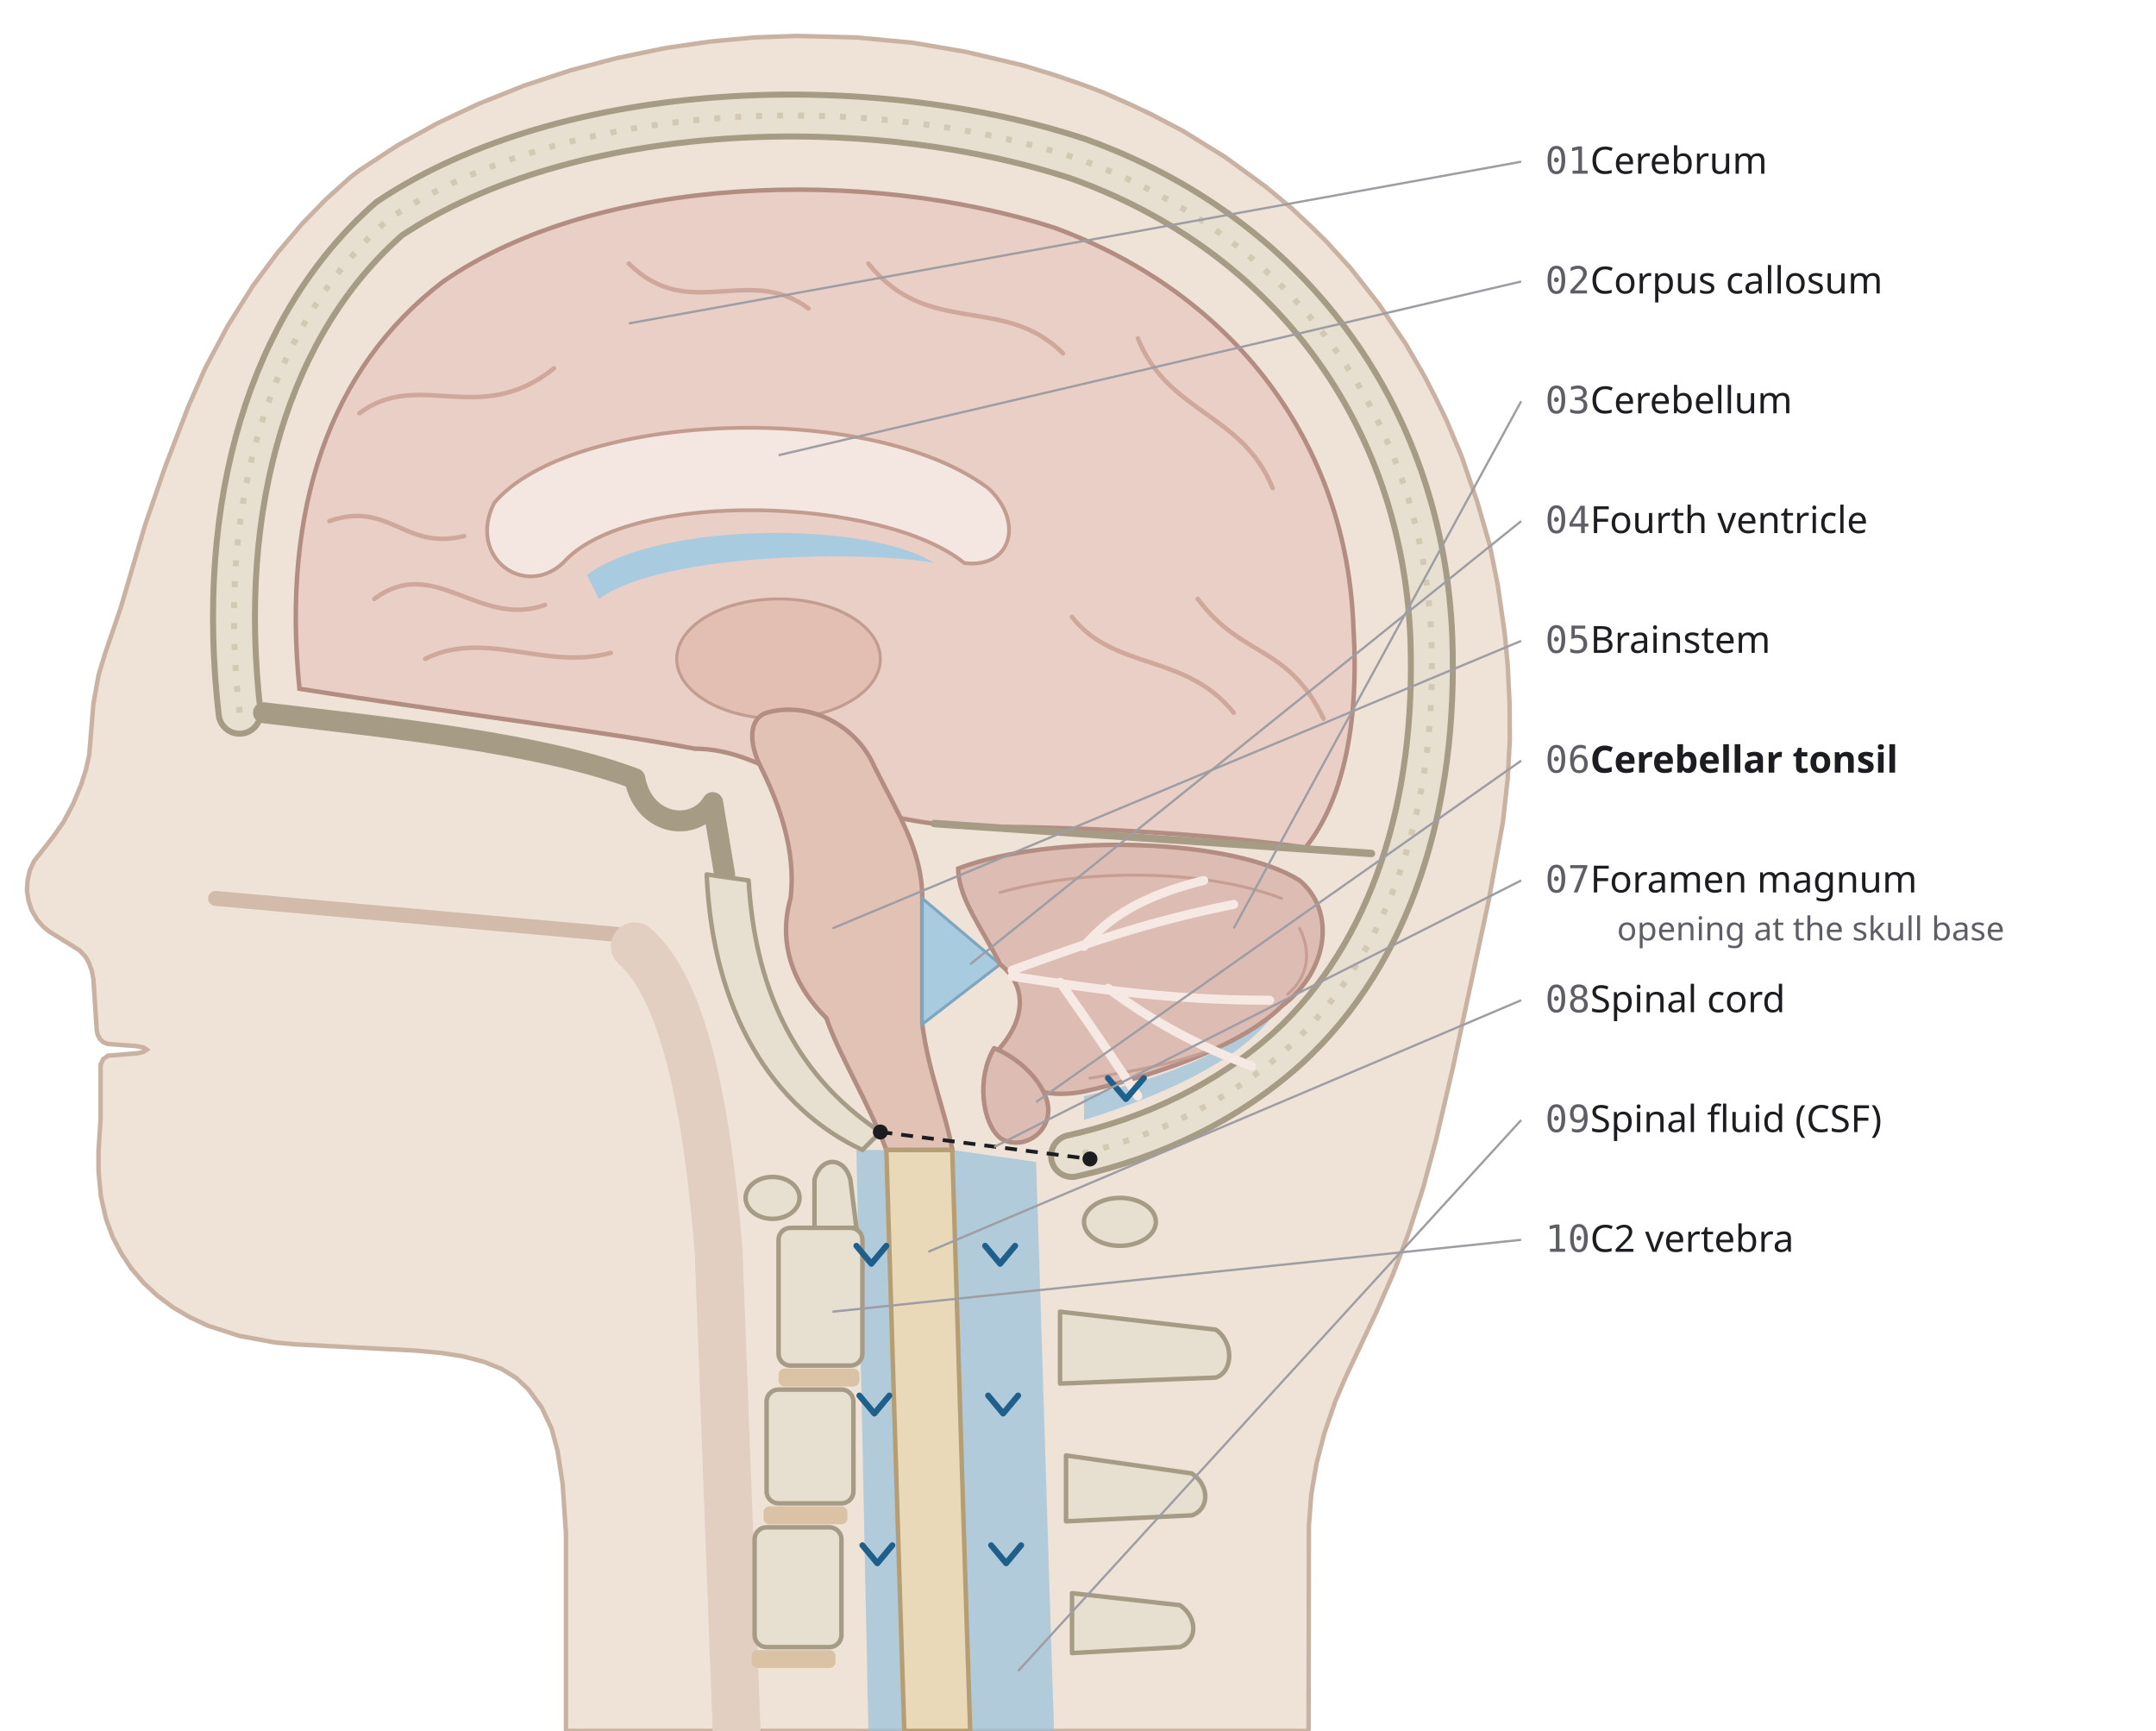
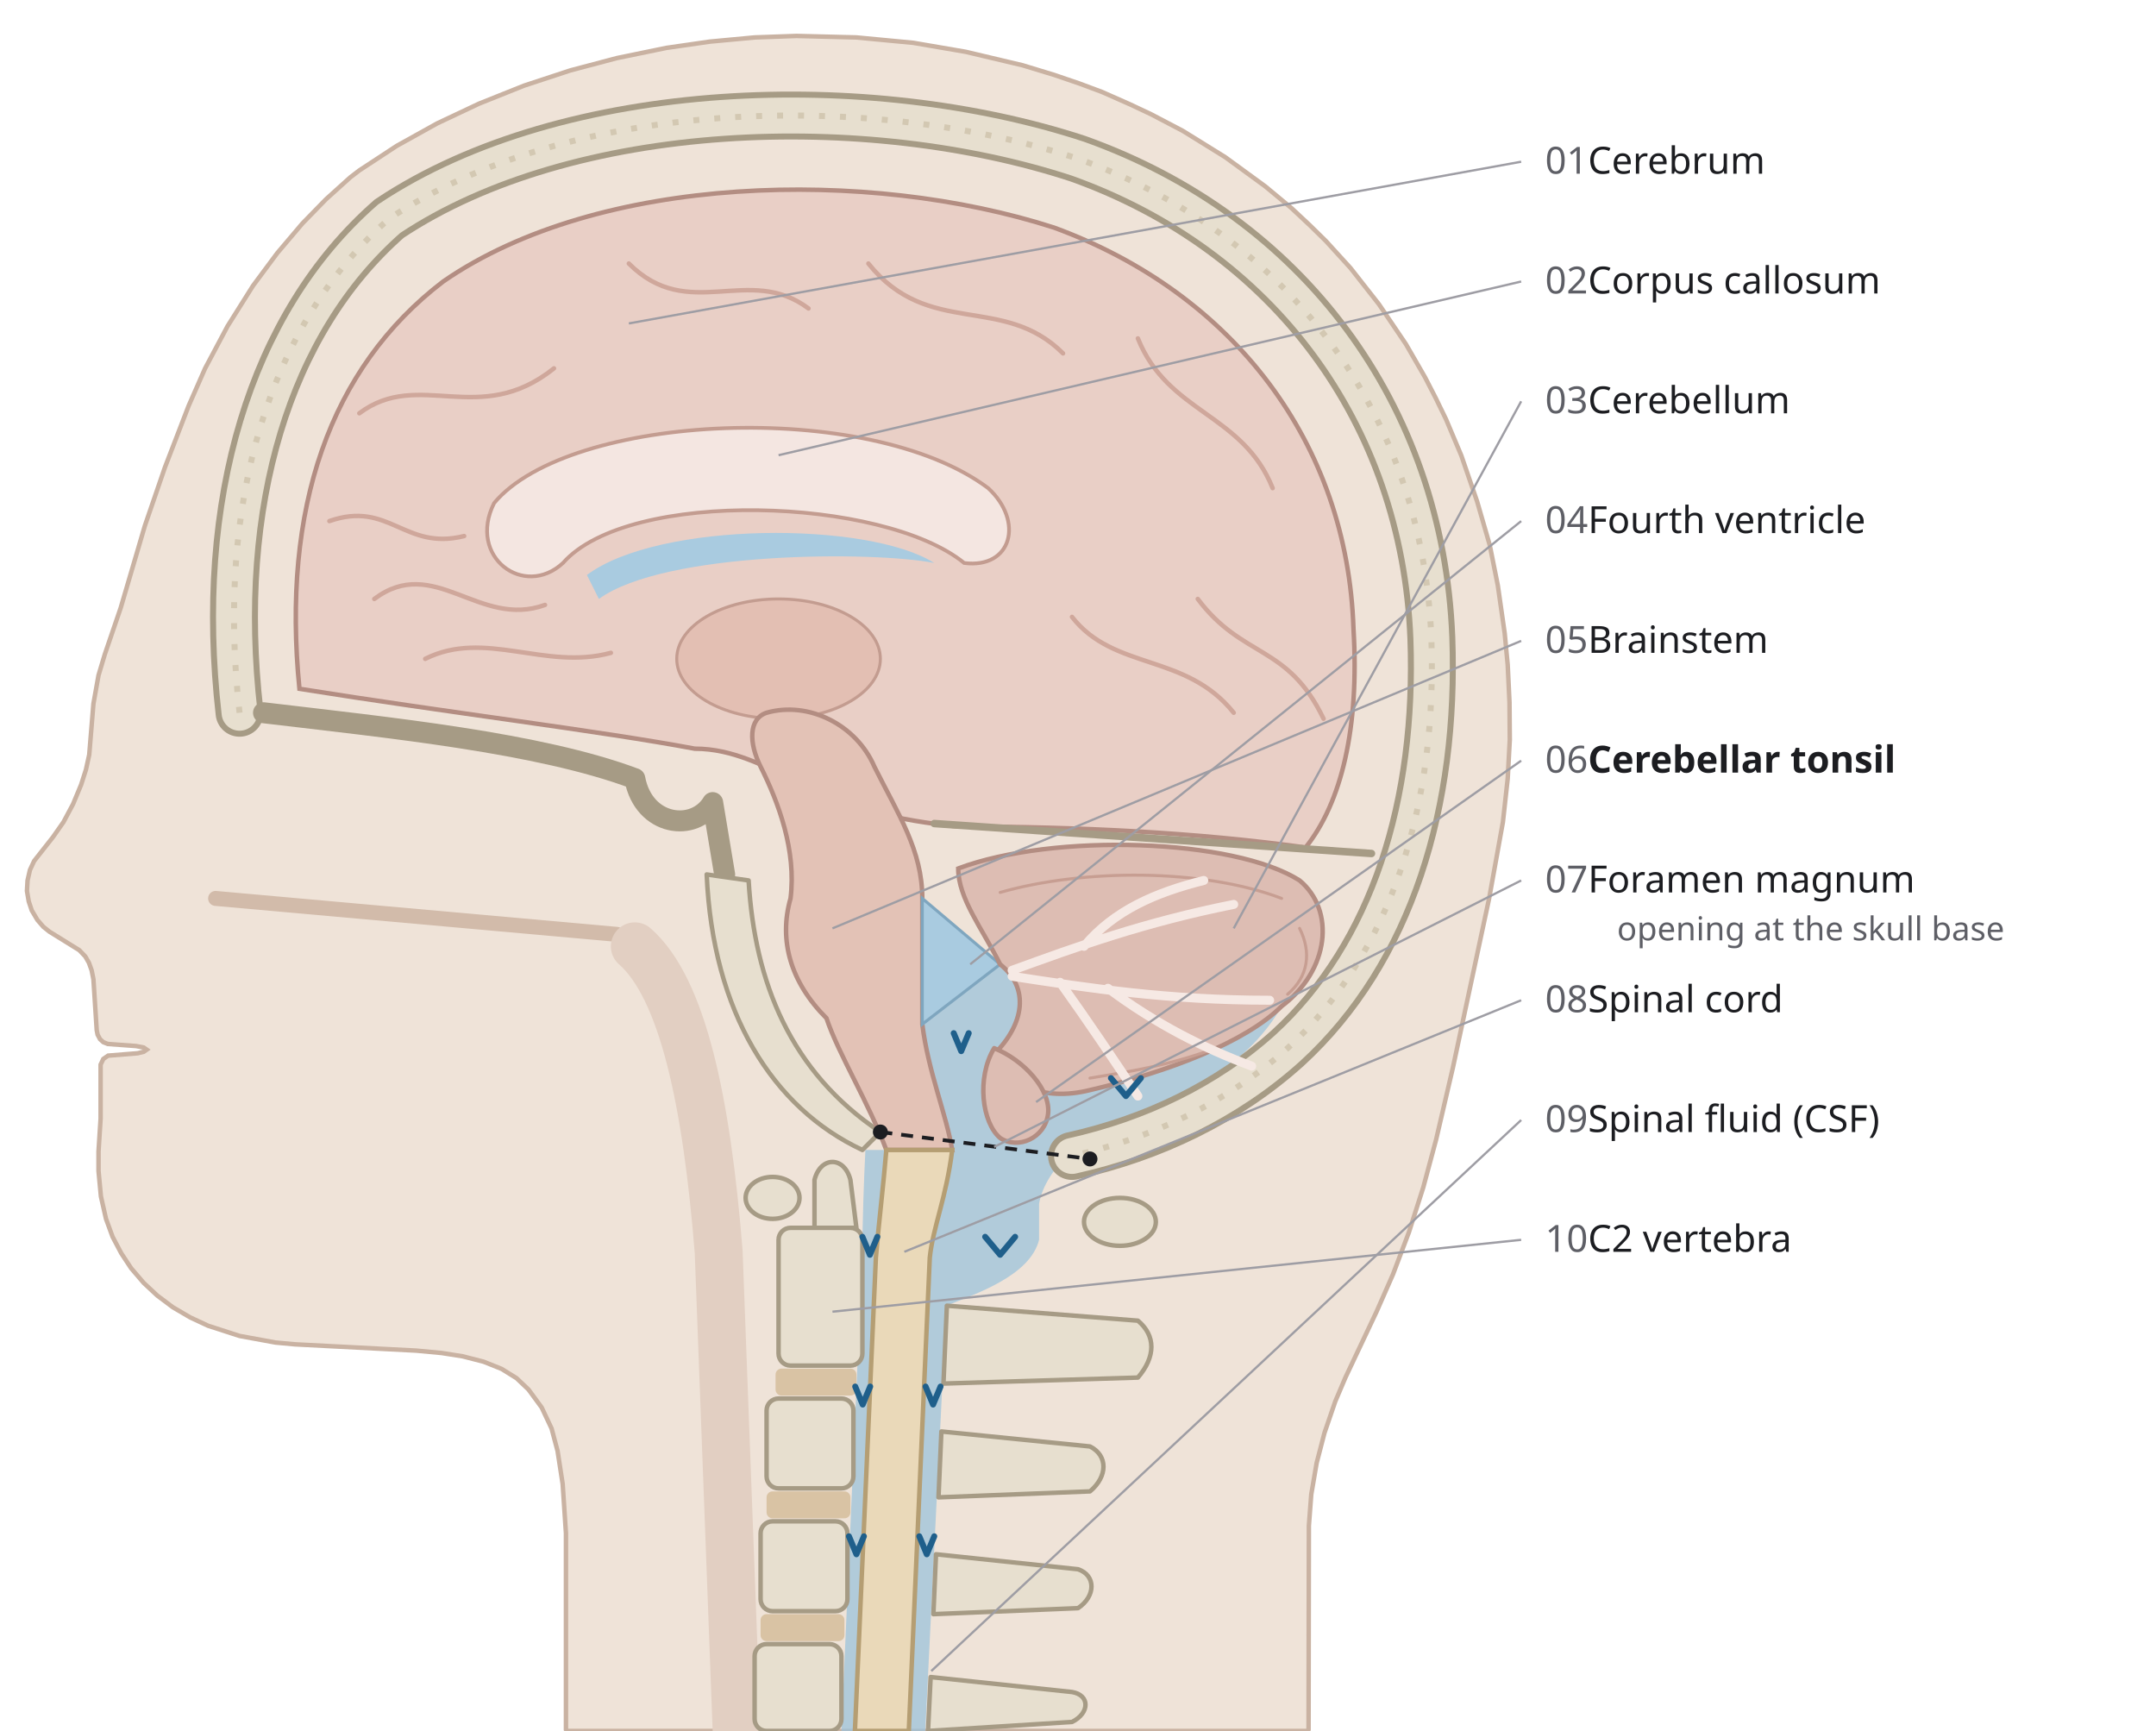
- <svg xmlns="http://www.w3.org/2000/svg" width="1440" height="1156" viewBox="40 62 720 578" font-family="IBM Plex Sans, system-ui, sans-serif" role="img" aria-label="Midline section, typical">
-   <path d="M306 74 L292 74.5 L277 75.9 L262.5 78 L246 81.4 L230.5 85.5 L215 90.6 L200 96.6 L186 103.2 L172.5 110.7 L160 118.9 L157 121.2 L148.9 128.5 L141 136.6 L132.6 146.5 L124.5 157.4 L116 170.9 L108.5 185 L103 197.5 L95.1 218 L88.4 237.5 L80.3 265 L75 280.5 L72.9 287.5 L71.2 297 L69.8 314 L68.7 319 L67.1 324 L64.4 330.5 L61.2 336.5 L57.7 341.5 L51.4 349.5 L50 352.5 L49.2 356 L49 359.5 L49.6 363 L50.6 366 L52.5 369.2 L54.5 371.5 L56.5 373.1 L66.5 379.3 L68.5 381.4 L69.7 383.5 L70.6 386 L71.2 389 L72.3 406 L72.6 407.5 L73.4 409 L74.5 410 L76 410.6 L85.5 411.3 L88 411.8 L89 412.5 L88 413.2 L86 413.7 L76.1 414.5 L74.5 415.6 L73.6 417.5 L73.6 435.5 L72.9 446.5 L72.9 453 L73.7 461.5 L75.4 469 L77.6 475 L80.5 480.5 L83.8 485.5 L88 490.4 L92.5 494.6 L97.7 498.5 L103.5 501.9 L109.5 504.7 L120 508.1 L132 510.3 L138.5 510.9 L179 513 L187.5 513.8 L194.5 514.9 L201.5 516.7 L207.5 519.1 L212.5 522.2 L216.5 526 L220.9 532 L224.2 539 L226.2 546.5 L227.9 557.5 L229 574 L229 639.5 L229.5 640 L476.5 640 L477 639.5 L477.1 571.5 L477.9 561 L479.7 550.5 L482.3 540.5 L485.9 530 L489.3 522 L499.7 500 L505.2 487.5 L510.5 473.5 L515.3 458.5 L519.6 442.5 L525.2 418.5 L537.3 362 L541.9 336.5 L543.5 322 L544.2 309 L544.1 296.5 L543.5 284 L542.5 273.5 L540.2 257.5 L537.5 244 L533.3 229.5 L528 214.1 L522.9 202 L519.5 195 L515.9 188 L509.5 176.9 L500.5 163.6 L491 151.5 L482.8 142.5 L477.5 137.3 L471.3 131.5 L462.5 124.2 L449.2 114.5 L435 105.7 L424.5 100.2 L417.5 96.9 L408 92.7 L400.5 89.9 L392 87 L381.5 83.8 L362.5 79.3 L345 76.3 L326 74.5 L306 74 Z" fill="#EFE3D8" stroke="#C9B2A2" stroke-width="1.5" />
+ <svg xmlns="http://www.w3.org/2000/svg" width="1440" height="1156" font-family="IBM Plex Sans, system-ui, sans-serif" viewBox="40 62 720 578" role="img" aria-label="Midline section of the head and neck, typical anatomy: the cerebellar tonsils sit above the opening at the base of the skull">
+   <path class="fig-skin" d="M306 74 L292 74.5 L277 75.9 L262.5 78 L246 81.4 L230.5 85.5 L215 90.6 L200 96.6 L186 103.2 L172.5 110.7 L160 118.9 L157 121.2 L148.9 128.5 L141 136.6 L132.6 146.5 L124.5 157.4 L116 170.9 L108.5 185 L103 197.5 L95.1 218 L88.4 237.5 L80.3 265 L75 280.5 L72.9 287.5 L71.2 297 L69.8 314 L68.7 319 L67.1 324 L64.4 330.5 L61.2 336.5 L57.7 341.5 L51.4 349.5 L50 352.5 L49.2 356 L49 359.5 L49.6 363 L50.6 366 L52.5 369.2 L54.5 371.5 L56.5 373.1 L66.5 379.3 L68.5 381.4 L69.7 383.5 L70.6 386 L71.2 389 L72.3 406 L72.6 407.5 L73.4 409 L74.5 410 L76 410.6 L85.5 411.3 L88 411.8 L89 412.5 L88 413.2 L86 413.7 L76.1 414.5 L74.5 415.6 L73.6 417.5 L73.6 435.5 L72.9 446.5 L72.9 453 L73.7 461.5 L75.4 469 L77.6 475 L80.5 480.5 L83.8 485.5 L88 490.4 L92.5 494.6 L97.7 498.5 L103.5 501.9 L109.5 504.7 L120 508.1 L132 510.3 L138.5 510.9 L179 513 L187.5 513.8 L194.5 514.9 L201.5 516.7 L207.5 519.1 L212.5 522.2 L216.5 526 L220.9 532 L224.2 539 L226.2 546.5 L227.9 557.5 L229 574 L229 639.5 L229.5 640 L476.5 640 L477 639.5 L477.1 571.5 L477.9 561 L479.7 550.5 L482.3 540.5 L485.9 530 L489.3 522 L499.7 500 L505.2 487.5 L510.5 473.5 L515.3 458.5 L519.6 442.5 L525.2 418.5 L537.3 362 L541.9 336.5 L543.5 322 L544.2 309 L544.1 296.5 L543.5 284 L542.5 273.5 L540.2 257.5 L537.5 244 L533.3 229.5 L528 214.1 L522.9 202 L519.5 195 L515.9 188 L509.5 176.9 L500.5 163.6 L491 151.5 L482.8 142.5 L477.5 137.3 L471.3 131.5 L462.5 124.2 L449.2 114.5 L435 105.7 L424.5 100.2 L417.5 96.9 L408 92.7 L400.5 89.9 L392 87 L381.5 83.8 L362.5 79.3 L345 76.3 L326 74.5 L306 74 Z" fill="#EFE3D8" stroke="#C9B2A2" stroke-width="1.5" />
  <path d="M112 362 L246 374" fill="none" stroke="#D2BBAA" stroke-width="5" stroke-linecap="round" />
  <path d="M252 378 C268 392 276 430 280 480 L286 640" fill="none" stroke="#E2CFC2" stroke-width="16" stroke-linecap="round" />
-   <path d="M326 446 L336 446 L342 640 L330 640 Z" fill="#9CC3DA" fill-opacity="0.75" />
-   <path d="M358 446 L386 450 C388 510 390 580 392 640 L364 640 C362 580 360 510 358 446 Z" fill="#9CC3DA" fill-opacity="0.75" />
-   <path d="M402 428 C430 422 452 412 466 400 C456 414 434 426 402 436 Z" fill="#9CC3DA" fill-opacity="0.75" />
+   <path d="M329 446 L347 446 L341.5 482 L334.5 640 L321 640 L328 480 C328 470 328.5 456 329 446 Z" fill="#9CC3DA" fill-opacity="0.75" />
+   <path d="M347 446 L357 446 C353 432 349 418 348 404 L374 384 C384 392 384 404 374 414 L392 424 C404 424 420 420 440 414 C452 410 462 404 468 398 C458 416 436 430 410 438 L398 446 C392 452 388 458 387 464 L387 476 C384 488 366 494 356 498 L349 640 L334.5 640 L341.5 482 Z" fill="#9CC3DA" fill-opacity="0.75" />
  <path d="M120 300 C112 230 130 170 170 135 C230 95 330 92 400 115 C470 140 515 200 518 275 C520 330 505 380 470 412 C450 430 425 442 398 448" fill="none" stroke="#A69B85" stroke-width="16" stroke-linecap="round" />
  <path d="M120 300 C112 230 130 170 170 135 C230 95 330 92 400 115 C470 140 515 200 518 275 C520 330 505 380 470 412 C450 430 425 442 398 448" fill="none" stroke="#E7DFCF" stroke-width="12" stroke-linecap="round" />
  <path d="M120 300 C112 230 130 170 170 135 C230 95 330 92 400 115 C470 140 515 200 518 275 C520 330 505 380 470 412 C450 430 425 442 398 448" fill="none" stroke="#D3C8B2" stroke-width="2" stroke-dasharray="2 5" />
  <path d="M128 300 C170 305 220 310 252 322 C255 338 272 340 278 330 L282 354" fill="none" stroke="#A69B85" stroke-width="7" stroke-linecap="round" stroke-linejoin="round" />
  <path d="M276 354 L290 356 C292 390 304 420 334 440 L328 446 C298 432 278 400 276 354 Z" fill="#E7DFCF" stroke="#A69B85" stroke-width="1.5" stroke-linejoin="round" />
  <path d="M140 292 C134 232 150 185 188 156 C240 120 330 118 392 138 C452 160 490 210 492 272 C494 305 488 330 476 345 C440 340 400 338 360 338 C340 336 322 332 305 322 C295 318 285 312 272 312 C240 306 190 300 140 292 Z" fill="#E9CFC6" stroke="#B38D82" stroke-width="1.5" />
  <path d="M160 200 C180 185 200 205 225 185 M250 150 C270 170 290 150 310 165 M330 150 C350 175 375 160 395 180 M420 175 C430 200 455 200 465 225 M165 262 C185 247 200 272 222 264 M440 262 C455 282 470 277 482 302 M150 236 C170 229 175 246 195 241 M398 268 C412 286 436 280 452 300 M182 282 C202 272 222 286 244 280" fill="none" stroke="#CFA79B" stroke-width="1.5" stroke-linecap="round" />
  <path d="M236 254 C260 236 330 236 352 250 C332 246 262 246 240 262 Z" fill="#A9CBE0" />
  <path d="M205 230 C230 200 330 195 370 225 C382 236 378 252 362 250 C335 228 250 225 228 250 C215 262 196 248 205 230 Z" fill="#F4E6E1" stroke="#C39C90" stroke-width="1.25" />
  <ellipse cx="300" cy="282" rx="34" ry="20" fill="#E3BFB3" stroke="#C39C90" stroke-width="1" />
  <path d="M352 337 L498 347" fill="none" stroke="#A69B85" stroke-width="2.5" stroke-linecap="round" />
  <path d="M296 300 C310 296 326 304 332 318 C340 334 348 346 348 362 L348 404 C350 420 356 434 358 446 L336 446 C330 430 320 414 316 402 C304 390 300 376 304 362 C306 346 300 330 294 318 C290 310 290 302 296 300 Z" fill="#E3C2B6" stroke="#B38D82" stroke-width="1.5" />
  <path d="M348 362 L374 384 L348 404 Z" fill="#A9CBE0" stroke="#7FA6BF" stroke-width="1" />
  <path d="M360 352 C392 340 452 342 474 356 C486 366 484 386 468 398 C456 410 430 420 404 426 C388 430 376 424 372 414 C382 404 384 392 374 384 C368 372 360 362 360 352 Z" fill="#DDBDB3" stroke="#B38D82" stroke-width="1.5" />
  <path d="M374 360 C402 352 442 352 468 362 M474 372 C478 380 477 388 470 394 M446 412 C430 418 416 420 404 422" fill="none" stroke="#C79E92" stroke-width="1" stroke-linecap="round" />
  <path d="M378 386 C400 378 422 370 452 364 M402 378 C412 366 426 360 442 356 M378 388 C404 392 430 396 464 396 M410 392 C426 404 442 412 458 418 M394 390 C404 404 412 416 420 428" fill="none" stroke="#F6E9E4" stroke-width="3" stroke-linecap="round" />
  <path d="M372 412 C382 416 391 426 390 434 C389 442 380 446 374 442 C368 437 366 422 372 412 Z" fill="#DDBDB3" stroke="#B38D82" stroke-width="1.5" stroke-linejoin="round" />
-   <path d="M336 446 L358 446 C360 510 362 580 364 640 L342 640 C340 580 338 510 336 446 Z" fill="#EAD9B9" stroke="#B59E73" stroke-width="1.5" />
+   <path d="M336 446 L358 446 C356 462 351.5 472 350.5 482 L343.5 640 L325.5 640 L332.5 482 C333.5 470 335 458 336 446 Z" fill="#EAD9B9" stroke="#B59E73" stroke-width="1.5" />
  <ellipse cx="298" cy="462" rx="9" ry="7" fill="#E7DFCF" stroke="#A69B85" stroke-width="1.5" />
  <path d="M312 456 C314 448 322 448 324 456 L326 472 L312 472 Z" fill="#E7DFCF" stroke="#A69B85" stroke-width="1.5" stroke-linejoin="round" />
  <rect x="300" y="472" width="28" height="46" rx="4" fill="#E7DFCF" stroke="#A69B85" stroke-width="1.5" />
-   <rect x="300" y="519" width="27" height="6" rx="2" fill="#D9C3A4" />
-   <rect x="296" y="526" width="29" height="38" rx="4" fill="#E7DFCF" stroke="#A69B85" stroke-width="1.5" />
-   <rect x="295" y="565" width="28" height="6" rx="2" fill="#D9C3A4" />
-   <rect x="292" y="572" width="29" height="40" rx="4" fill="#E7DFCF" stroke="#A69B85" stroke-width="1.5" />
-   <rect x="291" y="613" width="28" height="6" rx="2" fill="#D9C3A4" />
+   <rect x="299" y="519" width="27" height="9" rx="2" fill="#D9C3A4" />
+   <rect x="296" y="529" width="29" height="30" rx="4" fill="#E7DFCF" stroke="#A69B85" stroke-width="1.5" />
+   <rect x="296" y="560" width="28" height="9" rx="2" fill="#D9C3A4" />
+   <rect x="294" y="570" width="29" height="30" rx="4" fill="#E7DFCF" stroke="#A69B85" stroke-width="1.5" />
+   <rect x="294" y="601" width="28" height="9" rx="2" fill="#D9C3A4" />
+   <rect x="292" y="611" width="29" height="29" rx="4" fill="#E7DFCF" stroke="#A69B85" stroke-width="1.5" />
  <ellipse cx="414" cy="470" rx="12" ry="8" fill="#E7DFCF" stroke="#A69B85" stroke-width="1.5" />
-   <path d="M394 500 L446 506 C452 510 452 520 446 522 L394 524 Z" fill="#E7DFCF" stroke="#A69B85" stroke-width="1.5" stroke-linejoin="round" />
-   <path d="M396 548 L438 554 C444 558 444 566 438 568 L396 570 Z" fill="#E7DFCF" stroke="#A69B85" stroke-width="1.5" stroke-linejoin="round" />
-   <path d="M398 594 L434 598 C440 602 440 610 434 612 L398 614 Z" fill="#E7DFCF" stroke="#A69B85" stroke-width="1.5" stroke-linejoin="round" />
-   <path d="M326 478 L331 484 L336 478 M327 528 L332 534 L337 528 M328 578 L333 584 L338 578 M369 478 L374 484 L379 478 M370 528 L375 534 L380 528 M371 578 L376 584 L381 578 M410 422 L416 429 L422 422" fill="none" stroke="#1F5F8B" stroke-width="2" stroke-linecap="round" stroke-linejoin="round" />
+   <path d="M356.21 498 L420 503 C426 508 426 515 420 522 L355.07 524 Z" fill="#E7DFCF" stroke="#A69B85" stroke-width="1.5" stroke-linejoin="round" />
+   <path d="M354.38 540 L404 545 C410 548 410 555 404 560 L353.41 562 Z" fill="#E7DFCF" stroke="#A69B85" stroke-width="1.5" stroke-linejoin="round" />
+   <path d="M352.58 581 L400 586 C406 588 406 595 400 599 L351.71 601 Z" fill="#E7DFCF" stroke="#A69B85" stroke-width="1.5" stroke-linejoin="round" />
+   <path d="M350.79 622 L398 627 C404 628 404 634 398 637 L349.91 640 Z" fill="#E7DFCF" stroke="#A69B85" stroke-width="1.5" stroke-linejoin="round" />
+   <path d="M328 475 L330.5 481 L333 475 M325.6 525 L328.1 531 L330.6 525 M323.5 575 L326 581 L328.5 575 M369 475 L374 481 L379 475 M349.1 525 L351.6 531 L354.1 525 M347 575 L349.5 581 L352 575 M411 422 L416 428 L421 422 M358.5 407 L361 413 L363.5 407" fill="none" stroke="#1F5F8B" stroke-width="2" stroke-linecap="round" stroke-linejoin="round" />
  <line x1="334" y1="440" x2="404" y2="449" stroke="#1C1D21" stroke-width="1.25" stroke-dasharray="4 3" />
  <circle cx="334" cy="440" r="2.5" fill="#1C1D21" />
  <circle cx="404" cy="449" r="2.5" fill="#1C1D21" />
-   <g font-size="12.5" fill="#1C1D21">
+   <g font-size="12.5" fill="#1C1D21" aria-hidden="true">
    <g stroke="#9E9DA4" stroke-width="0.75" fill="none">
      <path d="M250 170 L548 116" />
      <path d="M300 214 L548 156" />
      <path d="M452 372 L548 196" />
      <path d="M364 384 L548 236" />
      <path d="M318 372 L548 276" />
      <path d="M386 430 L548 316" />
      <path d="M372 445 L548 356" />
-       <path d="M350 480 L548 396" />
-       <path d="M380 620 L548 436" />
+       <path d="M342 480 L548 396" />
+       <path d="M351 620 L548 436" />
      <path d="M318 500 L548 476" />
    </g>
    <text x="556" y="120">
-       <tspan font-family="IBM Plex Mono, monospace" fill="#5E5F66">01  </tspan>Cerebrum</text>
+       <tspan class="fig-mono" fill="#5E5F66">01  </tspan>Cerebrum</text>
    <text x="556" y="160">
-       <tspan font-family="IBM Plex Mono, monospace" fill="#5E5F66">02  </tspan>Corpus callosum</text>
+       <tspan class="fig-mono" fill="#5E5F66">02  </tspan>Corpus callosum</text>
    <text x="556" y="200">
-       <tspan font-family="IBM Plex Mono, monospace" fill="#5E5F66">03  </tspan>Cerebellum</text>
+       <tspan class="fig-mono" fill="#5E5F66">03  </tspan>Cerebellum</text>
    <text x="556" y="240">
-       <tspan font-family="IBM Plex Mono, monospace" fill="#5E5F66">04  </tspan>Fourth ventricle</text>
+       <tspan class="fig-mono" fill="#5E5F66">04  </tspan>Fourth ventricle</text>
    <text x="556" y="280">
-       <tspan font-family="IBM Plex Mono, monospace" fill="#5E5F66">05  </tspan>Brainstem</text>
+       <tspan class="fig-mono" fill="#5E5F66">05  </tspan>Brainstem</text>
    <text x="556" y="320" font-weight="600">
-       <tspan font-family="IBM Plex Mono, monospace" fill="#5E5F66" font-weight="400">06  </tspan>Cerebellar tonsil</text>
+       <tspan class="fig-mono" fill="#5E5F66" font-weight="400">06  </tspan>Cerebellar tonsil</text>
    <text x="556" y="360">
-       <tspan font-family="IBM Plex Mono, monospace" fill="#5E5F66">07  </tspan>Foramen magnum</text>
+       <tspan class="fig-mono" fill="#5E5F66">07  </tspan>Foramen magnum</text>
    <text x="580" y="376" font-size="11" fill="#5E5F66">opening at the skull base</text>
    <text x="556" y="400">
-       <tspan font-family="IBM Plex Mono, monospace" fill="#5E5F66">08  </tspan>Spinal cord</text>
+       <tspan class="fig-mono" fill="#5E5F66">08  </tspan>Spinal cord</text>
    <text x="556" y="440">
-       <tspan font-family="IBM Plex Mono, monospace" fill="#5E5F66">09  </tspan>Spinal fluid (CSF)</text>
+       <tspan class="fig-mono" fill="#5E5F66">09  </tspan>Spinal fluid (CSF)</text>
    <text x="556" y="480">
-       <tspan font-family="IBM Plex Mono, monospace" fill="#5E5F66">10  </tspan>C2 vertebra</text>
+       <tspan class="fig-mono" fill="#5E5F66">10  </tspan>C2 vertebra</text>
  </g>
</svg>
